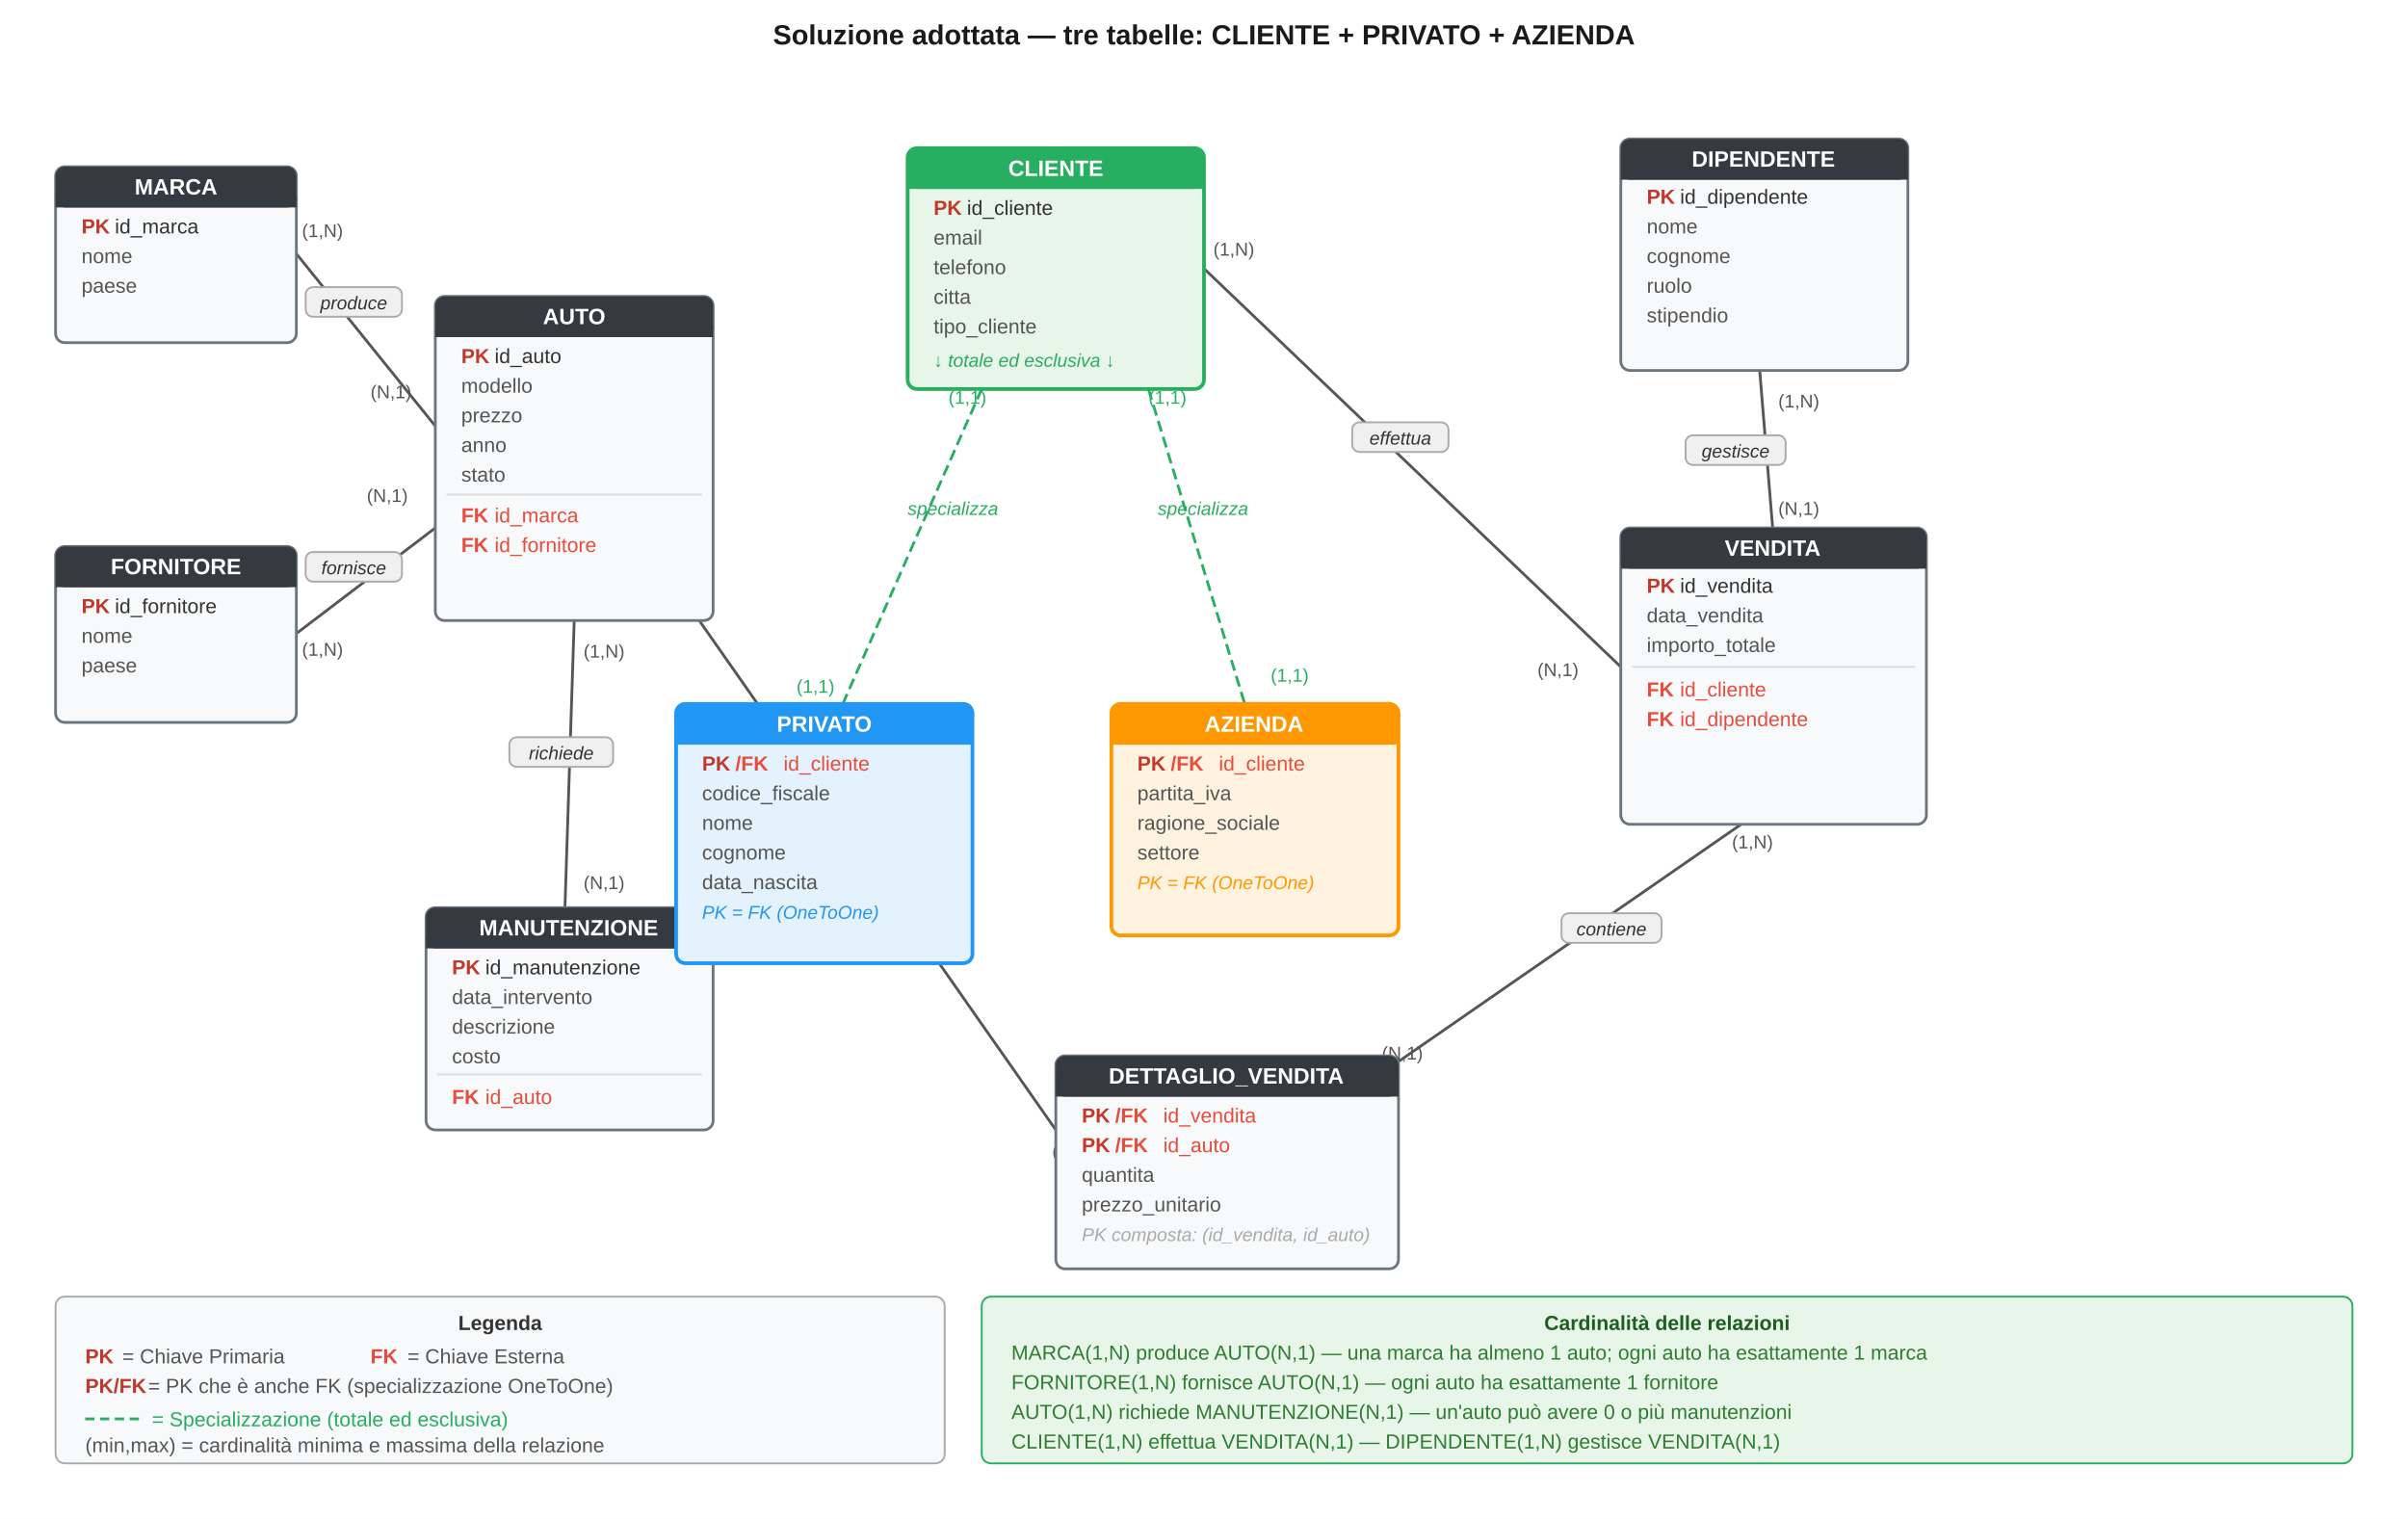
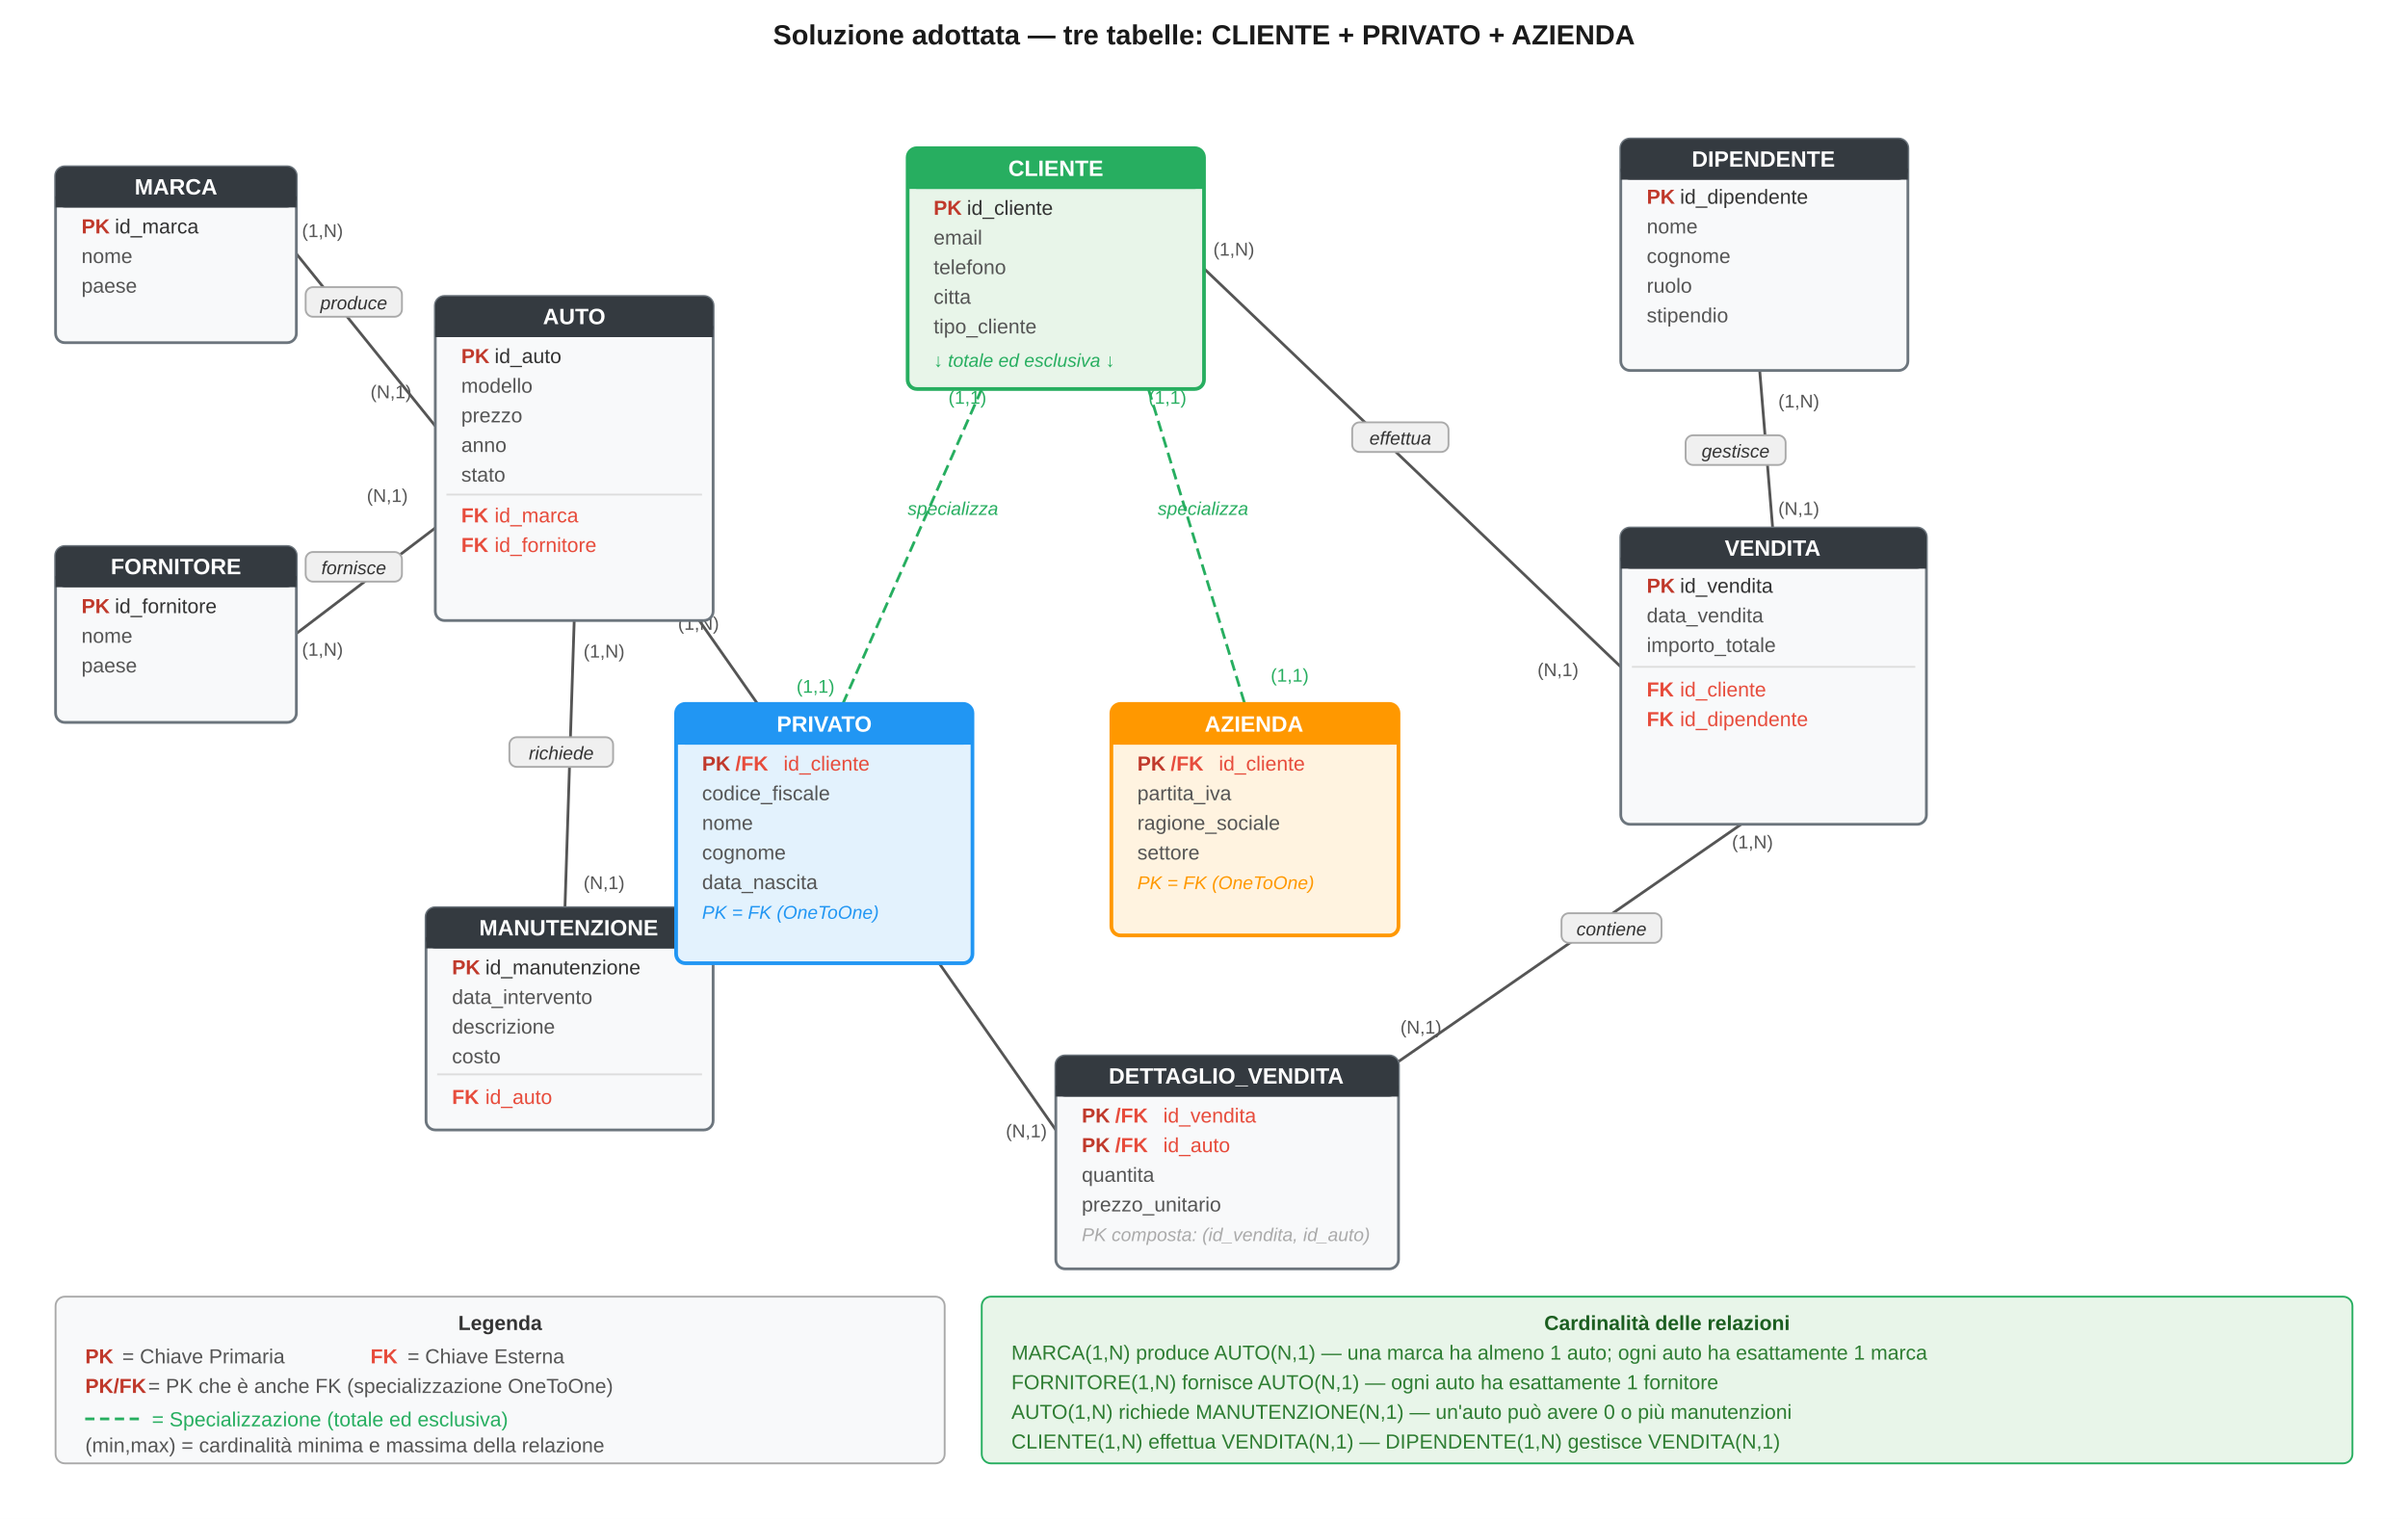
<svg xmlns="http://www.w3.org/2000/svg" viewBox="0 0 1300 820" font-family="Arial, sans-serif" font-size="12">
  <rect width="1300" height="820" fill="white" />
  <text x="650" y="24" text-anchor="middle" font-size="15" font-weight="bold" fill="#1a1a1a">Soluzione adottata — tre tabelle: CLIENTE + PRIVATO + AZIENDA</text>
  <line x1="160" y1="137" x2="235" y2="230" stroke="#555" stroke-width="1.5" />
  <text x="163" y="128" fill="#555" font-size="10">(1,N)</text>
  <text x="200" y="215" fill="#555" font-size="10">(N,1)</text>
  <rect x="165" y="155" width="52" height="16" rx="4" fill="#f0f0f0" stroke="#aaa" stroke-width="1" />
  <text x="191" y="167" text-anchor="middle" fill="#333" font-size="10" font-style="italic">produce</text>
  <line x1="160" y1="342" x2="235" y2="285" stroke="#555" stroke-width="1.5" />
  <text x="163" y="354" fill="#555" font-size="10">(1,N)</text>
  <text x="198" y="271" fill="#555" font-size="10">(N,1)</text>
  <rect x="165" y="298" width="52" height="16" rx="4" fill="#f0f0f0" stroke="#aaa" stroke-width="1" />
  <text x="191" y="310" text-anchor="middle" fill="#333" font-size="10" font-style="italic">fornisce</text>
  <line x1="310" y1="335" x2="305" y2="490" stroke="#555" stroke-width="1.5" />
  <text x="315" y="355" fill="#555" font-size="10">(1,N)</text>
  <text x="315" y="480" fill="#555" font-size="10">(N,1)</text>
  <rect x="275" y="398" width="56" height="16" rx="4" fill="#f0f0f0" stroke="#aaa" stroke-width="1" />
  <text x="303" y="410" text-anchor="middle" fill="#333" font-size="10" font-style="italic">richiede</text>
  <line x1="650" y1="145" x2="875" y2="360" stroke="#555" stroke-width="1.5" />
  <text x="655" y="138" fill="#555" font-size="10">(1,N)</text>
  <text x="830" y="365" fill="#555" font-size="10">(N,1)</text>
  <rect x="730" y="228" width="52" height="16" rx="4" fill="#f0f0f0" stroke="#aaa" stroke-width="1" />
  <text x="756" y="240" text-anchor="middle" fill="#333" font-size="10" font-style="italic">effettua</text>
  <line x1="950" y1="200" x2="957" y2="285" stroke="#555" stroke-width="1.5" />
  <text x="960" y="220" fill="#555" font-size="10">(1,N)</text>
  <text x="960" y="278" fill="#555" font-size="10">(N,1)</text>
  <rect x="910" y="235" width="54" height="16" rx="4" fill="#f0f0f0" stroke="#aaa" stroke-width="1" />
  <text x="937" y="247" text-anchor="middle" fill="#333" font-size="10" font-style="italic">gestisce</text>
  <line x1="530" y1="210" x2="455" y2="380" stroke="#27ae60" stroke-width="1.5" stroke-dasharray="6,3" />
  <text x="490" y="278" fill="#27ae60" font-size="10" font-style="italic">specializza</text>
  <text x="512" y="218" fill="#27ae60" font-size="10">(1,1)</text>
  <text x="430" y="374" fill="#27ae60" font-size="10">(1,1)</text>
  <line x1="620" y1="210" x2="672" y2="380" stroke="#27ae60" stroke-width="1.5" stroke-dasharray="6,3" />
  <text x="625" y="278" fill="#27ae60" font-size="10" font-style="italic">specializza</text>
  <text x="620" y="218" fill="#27ae60" font-size="10">(1,1)</text>
  <text x="686" y="368" fill="#27ae60" font-size="10">(1,1)</text>
  <line x1="940" y1="445" x2="745" y2="580" stroke="#555" stroke-width="1.5" />
  <text x="935" y="458" fill="#555" font-size="10">(1,N)</text>
-   <text x="746" y="572" fill="#555" font-size="10">(N,1)</text>
+   <text x="756" y="558" fill="#555" font-size="10">(N,1)</text>
  <rect x="843" y="493" width="54" height="16" rx="4" fill="#f0f0f0" stroke="#aaa" stroke-width="1" />
  <text x="870" y="505" text-anchor="middle" fill="#333" font-size="10" font-style="italic">contiene</text>
  <line x1="360" y1="310" x2="570" y2="610" stroke="#555" stroke-width="1.5" />
-   <text x="345" y="308" fill="#555" font-size="10">(1,N)</text>
-   <text x="568" y="625" fill="#555" font-size="10">(N,1)</text>
+   <text x="366" y="340" fill="#555" font-size="10">(1,N)</text>
+   <text x="543" y="614" fill="#555" font-size="10">(N,1)</text>
  <rect x="430" y="433" width="60" height="16" rx="4" fill="#f0f0f0" stroke="#aaa" stroke-width="1" />
  <text x="460" y="445" text-anchor="middle" fill="#333" font-size="10" font-style="italic">inclusa in</text>
  <rect x="30" y="90" width="130" height="95" rx="5" fill="#f8f9fa" stroke="#6c757d" stroke-width="1.5" />
  <rect x="30" y="90" width="130" height="22" rx="5" fill="#343a40" />
  <rect x="30" y="106" width="130" height="6" fill="#343a40" />
  <text x="95" y="105" text-anchor="middle" fill="white" font-weight="bold" font-size="12">MARCA</text>
  <text x="44" y="126" fill="#c0392b" font-size="11" font-weight="bold">PK</text>
  <text x="62" y="126" fill="#333" font-size="11">id_marca</text>
  <text x="44" y="142" fill="#555" font-size="11">   nome</text>
  <text x="44" y="158" fill="#555" font-size="11">   paese</text>
  <rect x="30" y="295" width="130" height="95" rx="5" fill="#f8f9fa" stroke="#6c757d" stroke-width="1.5" />
  <rect x="30" y="295" width="130" height="22" rx="5" fill="#343a40" />
  <rect x="30" y="311" width="130" height="6" fill="#343a40" />
  <text x="95" y="310" text-anchor="middle" fill="white" font-weight="bold" font-size="12">FORNITORE</text>
  <text x="44" y="331" fill="#c0392b" font-size="11" font-weight="bold">PK</text>
  <text x="62" y="331" fill="#333" font-size="11">id_fornitore</text>
  <text x="44" y="347" fill="#555" font-size="11">   nome</text>
  <text x="44" y="363" fill="#555" font-size="11">   paese</text>
  <rect x="235" y="160" width="150" height="175" rx="5" fill="#f8f9fa" stroke="#6c757d" stroke-width="1.5" />
  <rect x="235" y="160" width="150" height="22" rx="5" fill="#343a40" />
  <rect x="235" y="176" width="150" height="6" fill="#343a40" />
  <text x="310" y="175" text-anchor="middle" fill="white" font-weight="bold" font-size="12">AUTO</text>
  <text x="249" y="196" fill="#c0392b" font-size="11" font-weight="bold">PK</text>
  <text x="267" y="196" fill="#333" font-size="11">id_auto</text>
  <text x="249" y="212" fill="#555" font-size="11">   modello</text>
  <text x="249" y="228" fill="#555" font-size="11">   prezzo</text>
  <text x="249" y="244" fill="#555" font-size="11">   anno</text>
  <text x="249" y="260" fill="#555" font-size="11">   stato</text>
  <line x1="241" y1="267" x2="379" y2="267" stroke="#ddd" stroke-width="1" />
  <text x="249" y="282" fill="#e74c3c" font-size="11" font-weight="bold">FK</text>
  <text x="267" y="282" fill="#e74c3c" font-size="11">id_marca</text>
  <text x="249" y="298" fill="#e74c3c" font-size="11" font-weight="bold">FK</text>
  <text x="267" y="298" fill="#e74c3c" font-size="11">id_fornitore</text>
  <rect x="230" y="490" width="155" height="120" rx="5" fill="#f8f9fa" stroke="#6c757d" stroke-width="1.5" />
  <rect x="230" y="490" width="155" height="22" rx="5" fill="#343a40" />
  <rect x="230" y="506" width="155" height="6" fill="#343a40" />
  <text x="307" y="505" text-anchor="middle" fill="white" font-weight="bold" font-size="12">MANUTENZIONE</text>
  <text x="244" y="526" fill="#c0392b" font-size="11" font-weight="bold">PK</text>
  <text x="262" y="526" fill="#333" font-size="11">id_manutenzione</text>
  <text x="244" y="542" fill="#555" font-size="11">   data_intervento</text>
  <text x="244" y="558" fill="#555" font-size="11">   descrizione</text>
  <text x="244" y="574" fill="#555" font-size="11">   costo</text>
  <line x1="236" y1="580" x2="379" y2="580" stroke="#ddd" stroke-width="1" />
  <text x="244" y="596" fill="#e74c3c" font-size="11" font-weight="bold">FK</text>
  <text x="262" y="596" fill="#e74c3c" font-size="11">id_auto</text>
  <rect x="490" y="80" width="160" height="130" rx="5" fill="#e8f5e9" stroke="#27ae60" stroke-width="2" />
  <rect x="490" y="80" width="160" height="22" rx="5" fill="#27ae60" />
  <rect x="490" y="96" width="160" height="6" fill="#27ae60" />
  <text x="570" y="95" text-anchor="middle" fill="white" font-weight="bold" font-size="12">CLIENTE</text>
  <text x="504" y="116" fill="#c0392b" font-size="11" font-weight="bold">PK</text>
  <text x="522" y="116" fill="#333" font-size="11">id_cliente</text>
  <text x="504" y="132" fill="#555" font-size="11">   email</text>
  <text x="504" y="148" fill="#555" font-size="11">   telefono</text>
  <text x="504" y="164" fill="#555" font-size="11">   citta</text>
  <text x="504" y="180" fill="#555" font-size="11">   tipo_cliente</text>
  <text x="504" y="198" fill="#27ae60" font-size="10" font-style="italic">↓ totale ed esclusiva ↓</text>
  <rect x="365" y="380" width="160" height="140" rx="5" fill="#e3f2fd" stroke="#2196f3" stroke-width="2" />
  <rect x="365" y="380" width="160" height="22" rx="5" fill="#2196f3" />
  <rect x="365" y="396" width="160" height="6" fill="#2196f3" />
  <text x="445" y="395" text-anchor="middle" fill="white" font-weight="bold" font-size="12">PRIVATO</text>
  <text x="379" y="416" fill="#c0392b" font-size="11" font-weight="bold">PK</text>
  <text x="397" y="416" fill="#e74c3c" font-size="11" font-weight="bold">/FK</text>
  <text x="423" y="416" fill="#e74c3c" font-size="11">id_cliente</text>
  <text x="379" y="432" fill="#555" font-size="11">   codice_fiscale</text>
  <text x="379" y="448" fill="#555" font-size="11">   nome</text>
  <text x="379" y="464" fill="#555" font-size="11">   cognome</text>
  <text x="379" y="480" fill="#555" font-size="11">   data_nascita</text>
  <text x="379" y="496" fill="#2196f3" font-size="10" font-style="italic">PK = FK (OneToOne)</text>
  <rect x="600" y="380" width="155" height="125" rx="5" fill="#fff3e0" stroke="#ff9800" stroke-width="2" />
  <rect x="600" y="380" width="155" height="22" rx="5" fill="#ff9800" />
  <rect x="600" y="396" width="155" height="6" fill="#ff9800" />
  <text x="677" y="395" text-anchor="middle" fill="white" font-weight="bold" font-size="12">AZIENDA</text>
  <text x="614" y="416" fill="#c0392b" font-size="11" font-weight="bold">PK</text>
  <text x="632" y="416" fill="#e74c3c" font-size="11" font-weight="bold">/FK</text>
  <text x="658" y="416" fill="#e74c3c" font-size="11">id_cliente</text>
  <text x="614" y="432" fill="#555" font-size="11">   partita_iva</text>
  <text x="614" y="448" fill="#555" font-size="11">   ragione_sociale</text>
  <text x="614" y="464" fill="#555" font-size="11">   settore</text>
  <text x="614" y="480" fill="#ff9800" font-size="10" font-style="italic">PK = FK (OneToOne)</text>
  <rect x="875" y="75" width="155" height="125" rx="5" fill="#f8f9fa" stroke="#6c757d" stroke-width="1.5" />
  <rect x="875" y="75" width="155" height="22" rx="5" fill="#343a40" />
  <rect x="875" y="91" width="155" height="6" fill="#343a40" />
  <text x="952" y="90" text-anchor="middle" fill="white" font-weight="bold" font-size="12">DIPENDENTE</text>
  <text x="889" y="110" fill="#c0392b" font-size="11" font-weight="bold">PK</text>
  <text x="907" y="110" fill="#333" font-size="11">id_dipendente</text>
  <text x="889" y="126" fill="#555" font-size="11">   nome</text>
  <text x="889" y="142" fill="#555" font-size="11">   cognome</text>
  <text x="889" y="158" fill="#555" font-size="11">   ruolo</text>
  <text x="889" y="174" fill="#555" font-size="11">   stipendio</text>
  <rect x="875" y="285" width="165" height="160" rx="5" fill="#f8f9fa" stroke="#6c757d" stroke-width="1.5" />
  <rect x="875" y="285" width="165" height="22" rx="5" fill="#343a40" />
  <rect x="875" y="301" width="165" height="6" fill="#343a40" />
  <text x="957" y="300" text-anchor="middle" fill="white" font-weight="bold" font-size="12">VENDITA</text>
  <text x="889" y="320" fill="#c0392b" font-size="11" font-weight="bold">PK</text>
  <text x="907" y="320" fill="#333" font-size="11">id_vendita</text>
  <text x="889" y="336" fill="#555" font-size="11">   data_vendita</text>
  <text x="889" y="352" fill="#555" font-size="11">   importo_totale</text>
  <line x1="881" y1="360" x2="1034" y2="360" stroke="#ddd" stroke-width="1" />
  <text x="889" y="376" fill="#e74c3c" font-size="11" font-weight="bold">FK</text>
  <text x="907" y="376" fill="#e74c3c" font-size="11">id_cliente</text>
  <text x="889" y="392" fill="#e74c3c" font-size="11" font-weight="bold">FK</text>
  <text x="907" y="392" fill="#e74c3c" font-size="11">id_dipendente</text>
  <rect x="570" y="570" width="185" height="115" rx="5" fill="#f8f9fa" stroke="#6c757d" stroke-width="1.5" />
  <rect x="570" y="570" width="185" height="22" rx="5" fill="#343a40" />
  <rect x="570" y="586" width="185" height="6" fill="#343a40" />
  <text x="662" y="585" text-anchor="middle" fill="white" font-weight="bold" font-size="12">DETTAGLIO_VENDITA</text>
  <text x="584" y="606" fill="#c0392b" font-size="11" font-weight="bold">PK</text>
  <text x="602" y="606" fill="#e74c3c" font-size="11" font-weight="bold">/FK</text>
  <text x="628" y="606" fill="#e74c3c" font-size="11">id_vendita</text>
  <text x="584" y="622" fill="#c0392b" font-size="11" font-weight="bold">PK</text>
  <text x="602" y="622" fill="#e74c3c" font-size="11" font-weight="bold">/FK</text>
  <text x="628" y="622" fill="#e74c3c" font-size="11">id_auto</text>
  <text x="584" y="638" fill="#555" font-size="11">   quantita</text>
  <text x="584" y="654" fill="#555" font-size="11">   prezzo_unitario</text>
  <text x="584" y="670" fill="#aaa" font-size="10" font-style="italic">PK composta: (id_vendita, id_auto)</text>
  <rect x="30" y="700" width="480" height="90" rx="5" fill="#f8f9fa" stroke="#aaa" stroke-width="1" />
  <text x="270" y="718" text-anchor="middle" fill="#333" font-size="11" font-weight="bold">Legenda</text>
  <text x="46" y="736" fill="#c0392b" font-size="11" font-weight="bold">PK</text>
  <text x="66" y="736" fill="#555" font-size="11">= Chiave Primaria</text>
  <text x="200" y="736" fill="#e74c3c" font-size="11" font-weight="bold">FK</text>
  <text x="220" y="736" fill="#555" font-size="11">= Chiave Esterna</text>
  <text x="46" y="752" fill="#c0392b" font-size="11" font-weight="bold">PK/FK</text>
  <text x="80" y="752" fill="#555" font-size="11">= PK che è anche FK (specializzazione OneToOne)</text>
  <line x1="46" y1="766" x2="76" y2="766" stroke="#27ae60" stroke-width="1.5" stroke-dasharray="5,3" />
  <text x="82" y="770" fill="#27ae60" font-size="11">= Specializzazione (totale ed esclusiva)</text>
  <text x="46" y="784" fill="#555" font-size="11">(min,max) = cardinalità minima e massima della relazione</text>
  <rect x="530" y="700" width="740" height="90" rx="5" fill="#e8f5e9" stroke="#27ae60" stroke-width="1" />
  <text x="900" y="718" text-anchor="middle" fill="#1b5e20" font-size="11" font-weight="bold">Cardinalità delle relazioni</text>
  <text x="546" y="734" fill="#2e7d32" font-size="11">MARCA(1,N) produce AUTO(N,1) — una marca ha almeno 1 auto; ogni auto ha esattamente 1 marca</text>
  <text x="546" y="750" fill="#2e7d32" font-size="11">FORNITORE(1,N) fornisce AUTO(N,1) — ogni auto ha esattamente 1 fornitore</text>
  <text x="546" y="766" fill="#2e7d32" font-size="11">AUTO(1,N) richiede MANUTENZIONE(N,1) — un'auto può avere 0 o più manutenzioni</text>
  <text x="546" y="782" fill="#2e7d32" font-size="11">CLIENTE(1,N) effettua VENDITA(N,1) — DIPENDENTE(1,N) gestisce VENDITA(N,1)</text>
</svg>
